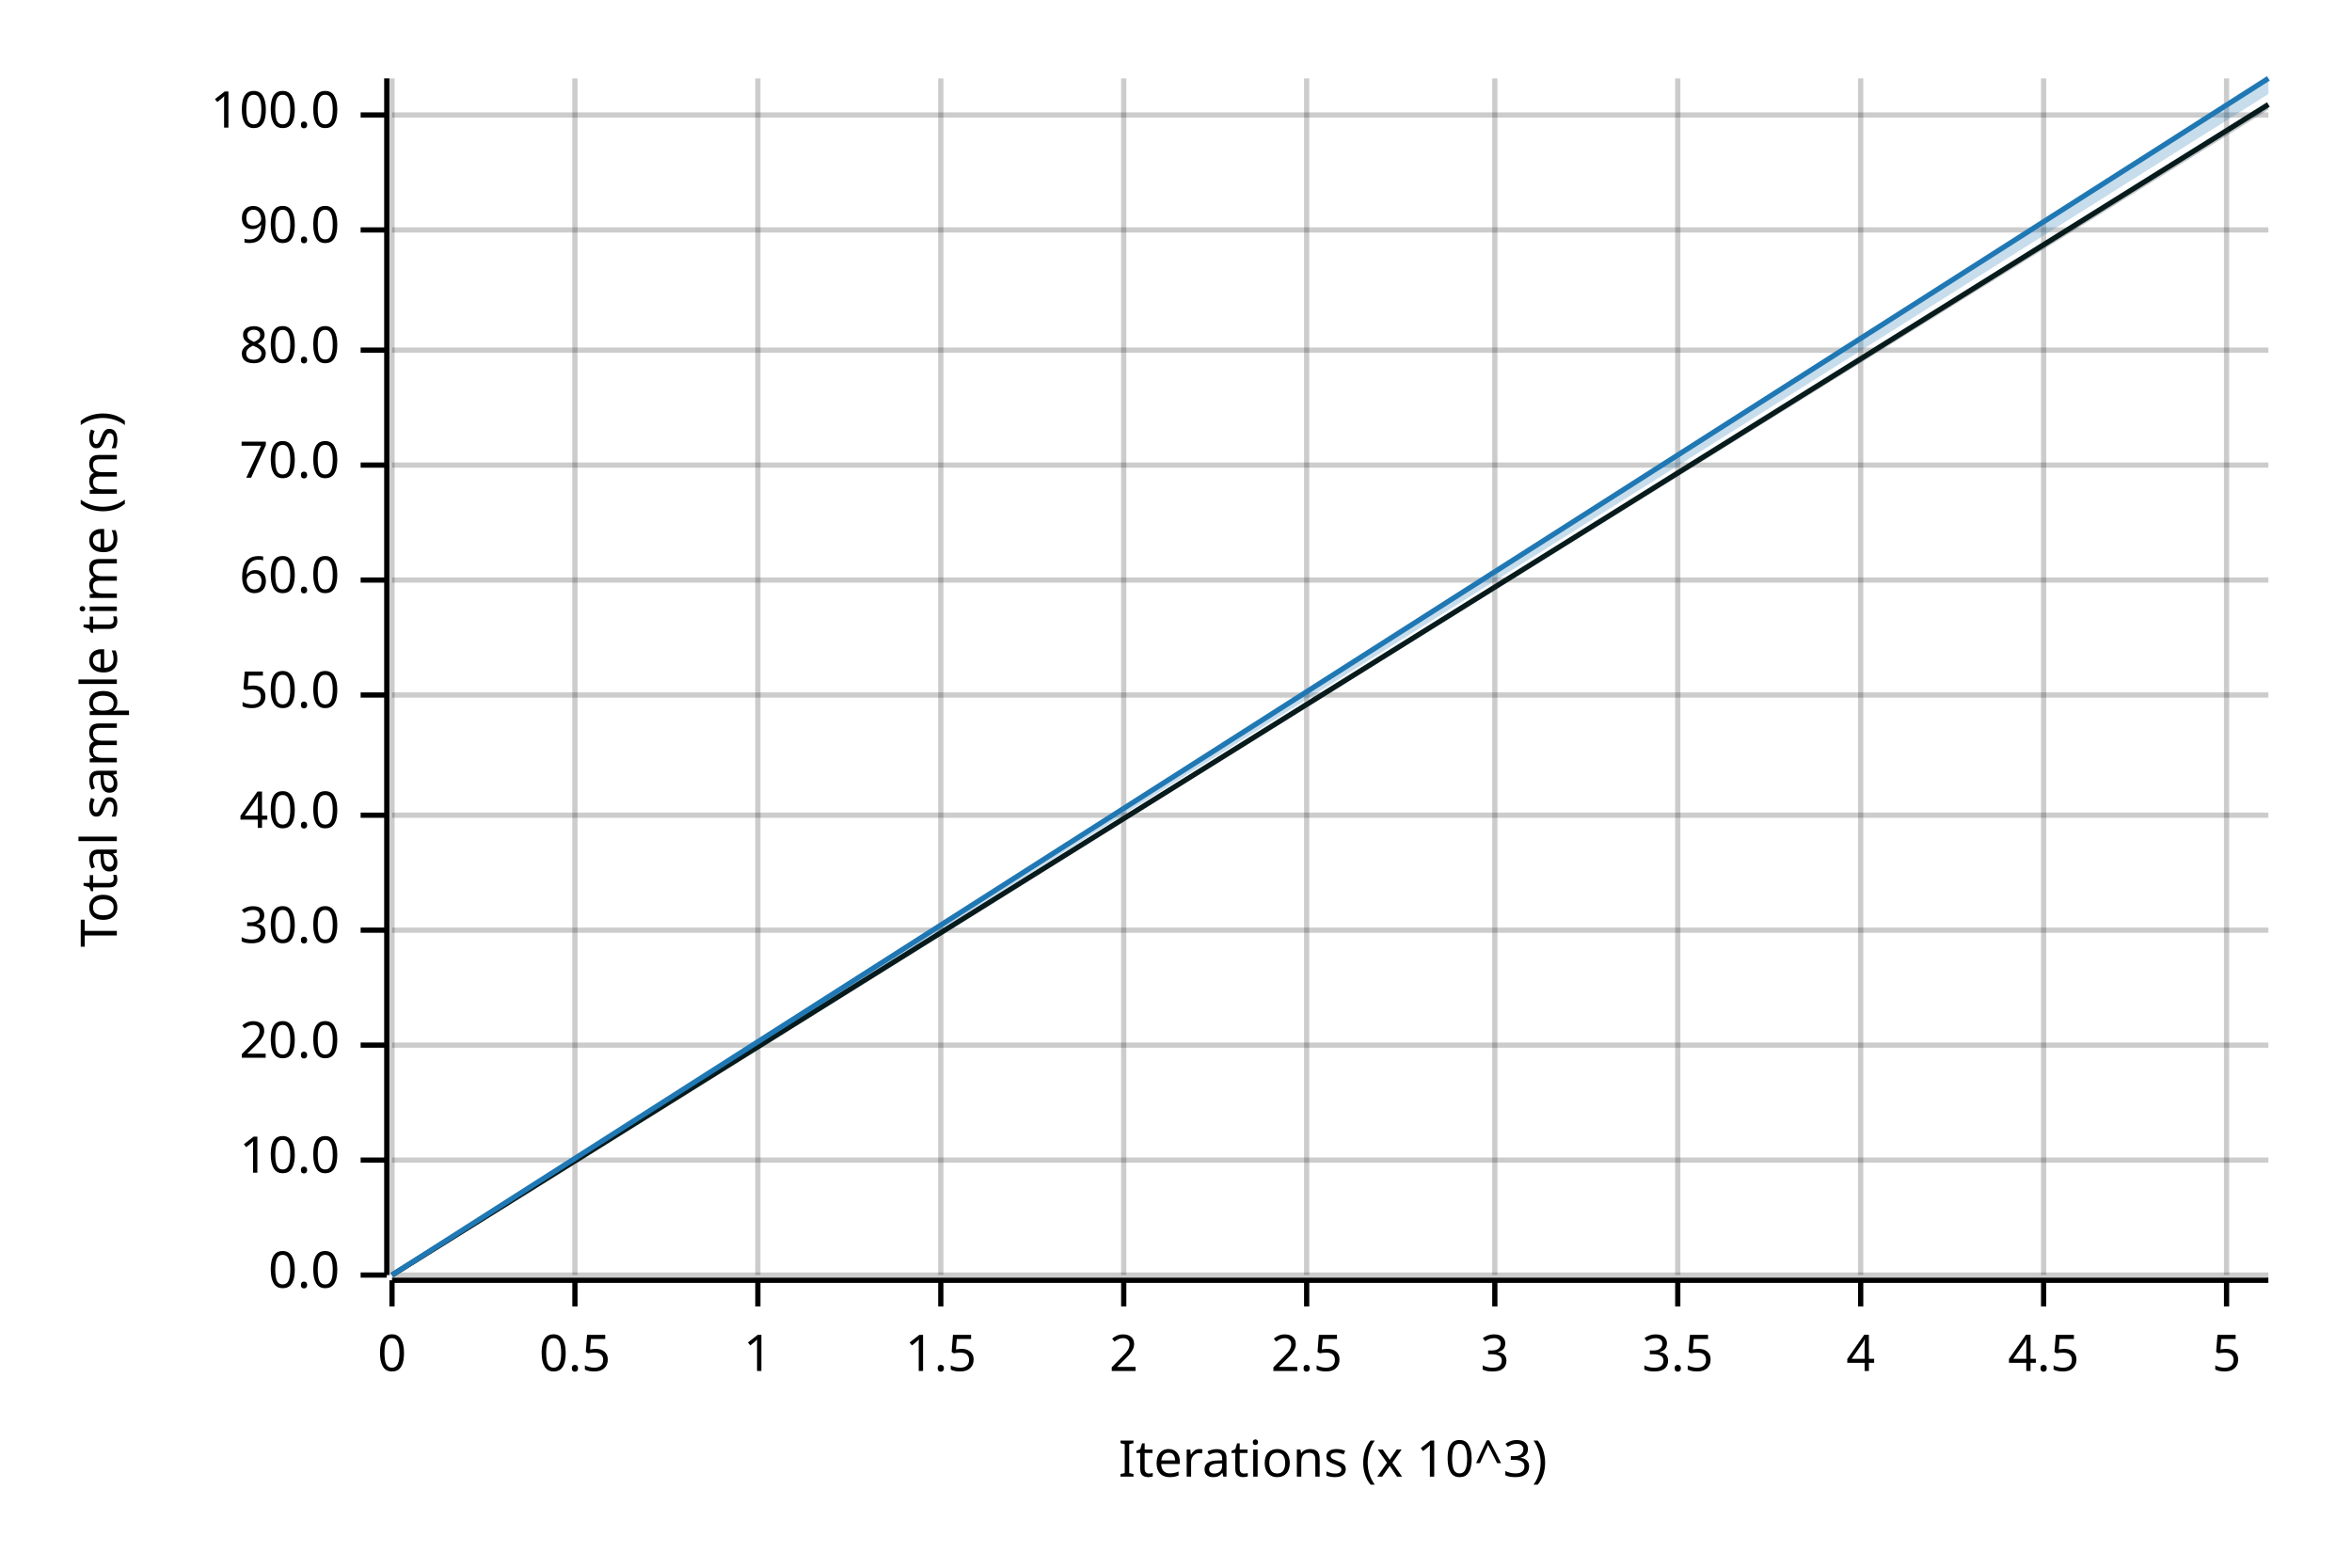
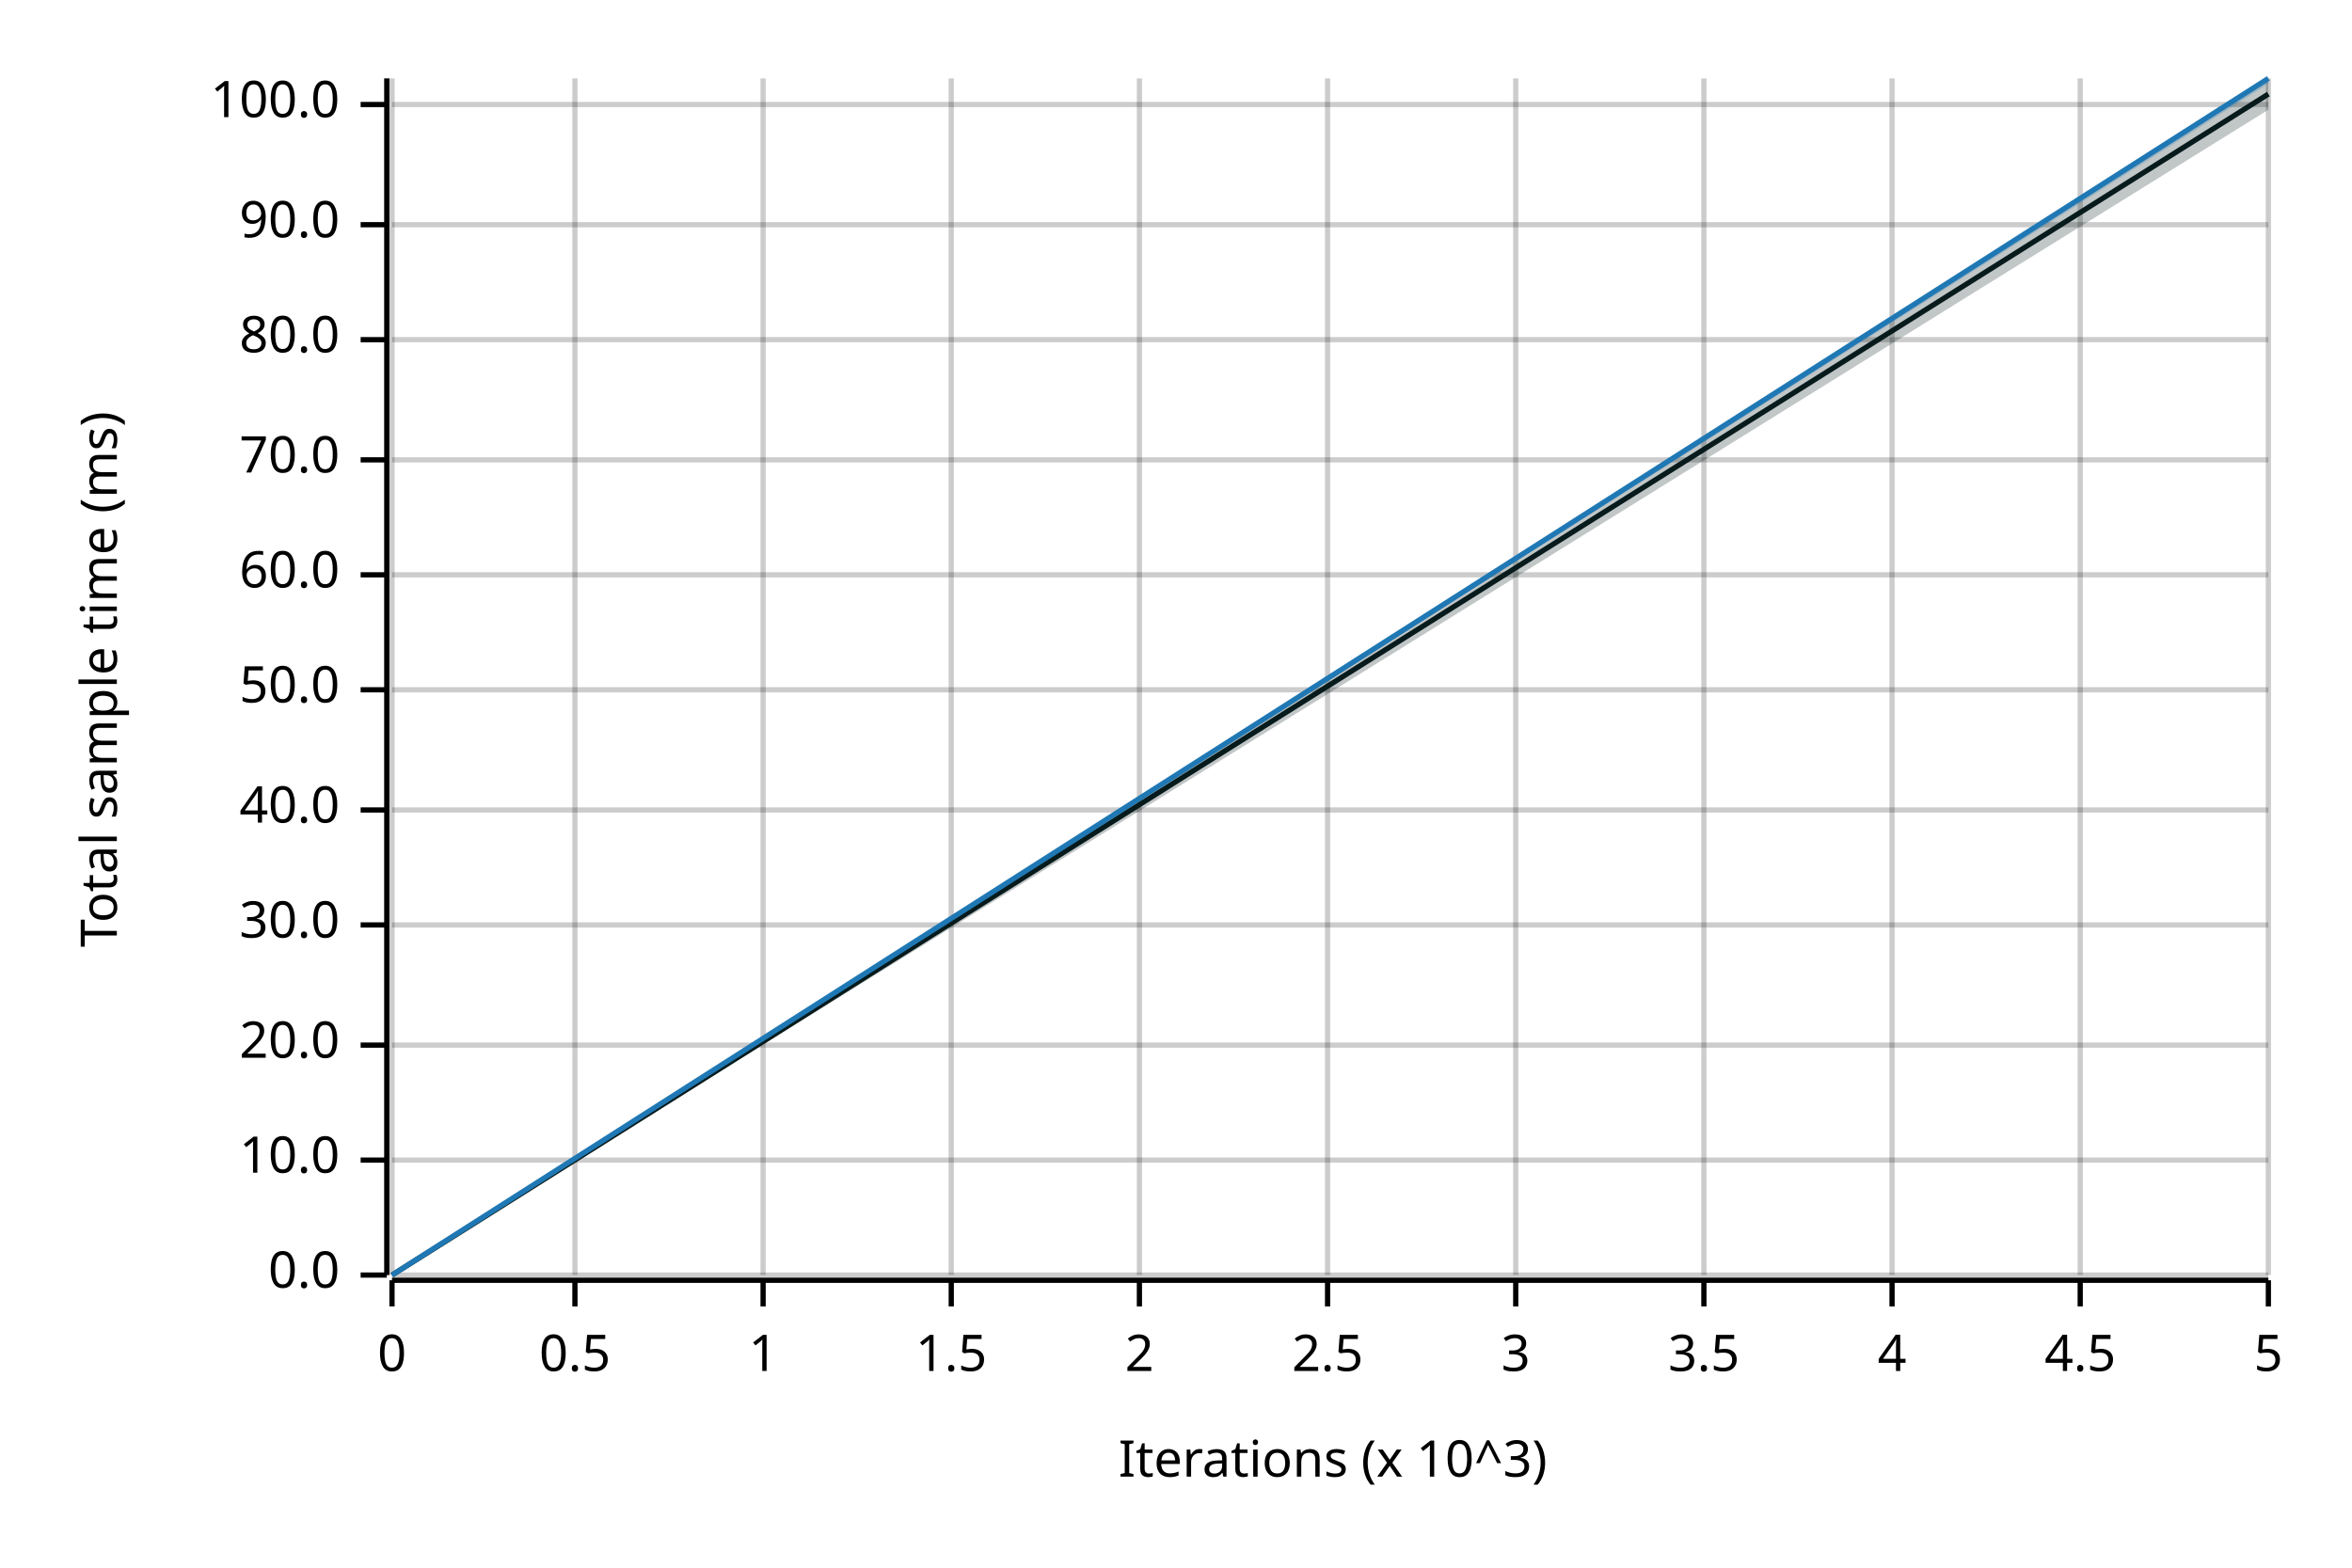
<svg xmlns="http://www.w3.org/2000/svg" width="450" height="300" viewBox="0 0 450 300">
  <text x="15" y="130" dy="0.76em" text-anchor="middle" font-family="sans-serif" font-size="9.677" opacity="1" fill="#000000" transform="rotate(270, 15, 130)">
Total sample time (ms)
</text>
  <text x="255" y="285" dy="-0.5ex" text-anchor="middle" font-family="sans-serif" font-size="9.677" opacity="1" fill="#000000">
Iterations (x 10^3)
</text>
  <line opacity="0.2" stroke="#000000" stroke-width="1" x1="75" y1="244" x2="75" y2="15" />
  <line opacity="0.2" stroke="#000000" stroke-width="1" x1="110" y1="244" x2="110" y2="15" />
-   <line opacity="0.2" stroke="#000000" stroke-width="1" x1="145" y1="244" x2="145" y2="15" />
-   <line opacity="0.2" stroke="#000000" stroke-width="1" x1="180" y1="244" x2="180" y2="15" />
-   <line opacity="0.2" stroke="#000000" stroke-width="1" x1="215" y1="244" x2="215" y2="15" />
-   <line opacity="0.2" stroke="#000000" stroke-width="1" x1="250" y1="244" x2="250" y2="15" />
-   <line opacity="0.2" stroke="#000000" stroke-width="1" x1="286" y1="244" x2="286" y2="15" />
-   <line opacity="0.2" stroke="#000000" stroke-width="1" x1="321" y1="244" x2="321" y2="15" />
-   <line opacity="0.2" stroke="#000000" stroke-width="1" x1="356" y1="244" x2="356" y2="15" />
-   <line opacity="0.2" stroke="#000000" stroke-width="1" x1="391" y1="244" x2="391" y2="15" />
-   <line opacity="0.2" stroke="#000000" stroke-width="1" x1="426" y1="244" x2="426" y2="15" />
+   <line opacity="0.2" stroke="#000000" stroke-width="1" x1="146" y1="244" x2="146" y2="15" />
+   <line opacity="0.2" stroke="#000000" stroke-width="1" x1="182" y1="244" x2="182" y2="15" />
+   <line opacity="0.2" stroke="#000000" stroke-width="1" x1="218" y1="244" x2="218" y2="15" />
+   <line opacity="0.2" stroke="#000000" stroke-width="1" x1="254" y1="244" x2="254" y2="15" />
+   <line opacity="0.2" stroke="#000000" stroke-width="1" x1="290" y1="244" x2="290" y2="15" />
+   <line opacity="0.2" stroke="#000000" stroke-width="1" x1="326" y1="244" x2="326" y2="15" />
+   <line opacity="0.2" stroke="#000000" stroke-width="1" x1="362" y1="244" x2="362" y2="15" />
+   <line opacity="0.2" stroke="#000000" stroke-width="1" x1="398" y1="244" x2="398" y2="15" />
+   <line opacity="0.2" stroke="#000000" stroke-width="1" x1="434" y1="244" x2="434" y2="15" />
  <line opacity="0.2" stroke="#000000" stroke-width="1" x1="75" y1="244" x2="434" y2="244" />
  <line opacity="0.2" stroke="#000000" stroke-width="1" x1="75" y1="222" x2="434" y2="222" />
  <line opacity="0.2" stroke="#000000" stroke-width="1" x1="75" y1="200" x2="434" y2="200" />
-   <line opacity="0.2" stroke="#000000" stroke-width="1" x1="75" y1="178" x2="434" y2="178" />
-   <line opacity="0.2" stroke="#000000" stroke-width="1" x1="75" y1="156" x2="434" y2="156" />
-   <line opacity="0.2" stroke="#000000" stroke-width="1" x1="75" y1="133" x2="434" y2="133" />
-   <line opacity="0.2" stroke="#000000" stroke-width="1" x1="75" y1="111" x2="434" y2="111" />
-   <line opacity="0.2" stroke="#000000" stroke-width="1" x1="75" y1="89" x2="434" y2="89" />
-   <line opacity="0.2" stroke="#000000" stroke-width="1" x1="75" y1="67" x2="434" y2="67" />
-   <line opacity="0.2" stroke="#000000" stroke-width="1" x1="75" y1="44" x2="434" y2="44" />
-   <line opacity="0.2" stroke="#000000" stroke-width="1" x1="75" y1="22" x2="434" y2="22" />
+   <line opacity="0.2" stroke="#000000" stroke-width="1" x1="75" y1="177" x2="434" y2="177" />
+   <line opacity="0.2" stroke="#000000" stroke-width="1" x1="75" y1="155" x2="434" y2="155" />
+   <line opacity="0.2" stroke="#000000" stroke-width="1" x1="75" y1="132" x2="434" y2="132" />
+   <line opacity="0.2" stroke="#000000" stroke-width="1" x1="75" y1="110" x2="434" y2="110" />
+   <line opacity="0.2" stroke="#000000" stroke-width="1" x1="75" y1="88" x2="434" y2="88" />
+   <line opacity="0.2" stroke="#000000" stroke-width="1" x1="75" y1="65" x2="434" y2="65" />
+   <line opacity="0.2" stroke="#000000" stroke-width="1" x1="75" y1="43" x2="434" y2="43" />
+   <line opacity="0.2" stroke="#000000" stroke-width="1" x1="75" y1="20" x2="434" y2="20" />
  <polyline fill="none" opacity="1" stroke="#000000" stroke-width="1" points="74,15 74,244 " />
  <text x="65" y="244" dy="0.5ex" text-anchor="end" font-family="sans-serif" font-size="9.677" opacity="1" fill="#000000">
0.0
</text>
  <polyline fill="none" opacity="1" stroke="#000000" stroke-width="1" points="69,244 74,244 " />
  <text x="65" y="222" dy="0.5ex" text-anchor="end" font-family="sans-serif" font-size="9.677" opacity="1" fill="#000000">
10.0
</text>
  <polyline fill="none" opacity="1" stroke="#000000" stroke-width="1" points="69,222 74,222 " />
  <text x="65" y="200" dy="0.5ex" text-anchor="end" font-family="sans-serif" font-size="9.677" opacity="1" fill="#000000">
20.0
</text>
  <polyline fill="none" opacity="1" stroke="#000000" stroke-width="1" points="69,200 74,200 " />
-   <text x="65" y="178" dy="0.5ex" text-anchor="end" font-family="sans-serif" font-size="9.677" opacity="1" fill="#000000">
+   <text x="65" y="177" dy="0.5ex" text-anchor="end" font-family="sans-serif" font-size="9.677" opacity="1" fill="#000000">
30.0
</text>
-   <polyline fill="none" opacity="1" stroke="#000000" stroke-width="1" points="69,178 74,178 " />
-   <text x="65" y="156" dy="0.5ex" text-anchor="end" font-family="sans-serif" font-size="9.677" opacity="1" fill="#000000">
+   <polyline fill="none" opacity="1" stroke="#000000" stroke-width="1" points="69,177 74,177 " />
+   <text x="65" y="155" dy="0.5ex" text-anchor="end" font-family="sans-serif" font-size="9.677" opacity="1" fill="#000000">
40.0
</text>
-   <polyline fill="none" opacity="1" stroke="#000000" stroke-width="1" points="69,156 74,156 " />
-   <text x="65" y="133" dy="0.5ex" text-anchor="end" font-family="sans-serif" font-size="9.677" opacity="1" fill="#000000">
+   <polyline fill="none" opacity="1" stroke="#000000" stroke-width="1" points="69,155 74,155 " />
+   <text x="65" y="132" dy="0.5ex" text-anchor="end" font-family="sans-serif" font-size="9.677" opacity="1" fill="#000000">
50.0
</text>
-   <polyline fill="none" opacity="1" stroke="#000000" stroke-width="1" points="69,133 74,133 " />
-   <text x="65" y="111" dy="0.5ex" text-anchor="end" font-family="sans-serif" font-size="9.677" opacity="1" fill="#000000">
+   <polyline fill="none" opacity="1" stroke="#000000" stroke-width="1" points="69,132 74,132 " />
+   <text x="65" y="110" dy="0.5ex" text-anchor="end" font-family="sans-serif" font-size="9.677" opacity="1" fill="#000000">
60.0
</text>
-   <polyline fill="none" opacity="1" stroke="#000000" stroke-width="1" points="69,111 74,111 " />
-   <text x="65" y="89" dy="0.5ex" text-anchor="end" font-family="sans-serif" font-size="9.677" opacity="1" fill="#000000">
+   <polyline fill="none" opacity="1" stroke="#000000" stroke-width="1" points="69,110 74,110 " />
+   <text x="65" y="88" dy="0.5ex" text-anchor="end" font-family="sans-serif" font-size="9.677" opacity="1" fill="#000000">
70.0
</text>
-   <polyline fill="none" opacity="1" stroke="#000000" stroke-width="1" points="69,89 74,89 " />
-   <text x="65" y="67" dy="0.5ex" text-anchor="end" font-family="sans-serif" font-size="9.677" opacity="1" fill="#000000">
+   <polyline fill="none" opacity="1" stroke="#000000" stroke-width="1" points="69,88 74,88 " />
+   <text x="65" y="65" dy="0.5ex" text-anchor="end" font-family="sans-serif" font-size="9.677" opacity="1" fill="#000000">
80.0
</text>
-   <polyline fill="none" opacity="1" stroke="#000000" stroke-width="1" points="69,67 74,67 " />
-   <text x="65" y="44" dy="0.5ex" text-anchor="end" font-family="sans-serif" font-size="9.677" opacity="1" fill="#000000">
+   <polyline fill="none" opacity="1" stroke="#000000" stroke-width="1" points="69,65 74,65 " />
+   <text x="65" y="43" dy="0.5ex" text-anchor="end" font-family="sans-serif" font-size="9.677" opacity="1" fill="#000000">
90.0
</text>
-   <polyline fill="none" opacity="1" stroke="#000000" stroke-width="1" points="69,44 74,44 " />
-   <text x="65" y="22" dy="0.5ex" text-anchor="end" font-family="sans-serif" font-size="9.677" opacity="1" fill="#000000">
+   <polyline fill="none" opacity="1" stroke="#000000" stroke-width="1" points="69,43 74,43 " />
+   <text x="65" y="20" dy="0.5ex" text-anchor="end" font-family="sans-serif" font-size="9.677" opacity="1" fill="#000000">
100.0
</text>
-   <polyline fill="none" opacity="1" stroke="#000000" stroke-width="1" points="69,22 74,22 " />
+   <polyline fill="none" opacity="1" stroke="#000000" stroke-width="1" points="69,20 74,20 " />
  <polyline fill="none" opacity="1" stroke="#000000" stroke-width="1" points="75,245 434,245 " />
  <text x="75" y="255" dy="0.76em" text-anchor="middle" font-family="sans-serif" font-size="9.677" opacity="1" fill="#000000">
0
</text>
  <polyline fill="none" opacity="1" stroke="#000000" stroke-width="1" points="75,245 75,250 " />
  <text x="110" y="255" dy="0.76em" text-anchor="middle" font-family="sans-serif" font-size="9.677" opacity="1" fill="#000000">
0.5
</text>
  <polyline fill="none" opacity="1" stroke="#000000" stroke-width="1" points="110,245 110,250 " />
-   <text x="145" y="255" dy="0.76em" text-anchor="middle" font-family="sans-serif" font-size="9.677" opacity="1" fill="#000000">
+   <text x="146" y="255" dy="0.76em" text-anchor="middle" font-family="sans-serif" font-size="9.677" opacity="1" fill="#000000">
1
</text>
-   <polyline fill="none" opacity="1" stroke="#000000" stroke-width="1" points="145,245 145,250 " />
-   <text x="180" y="255" dy="0.76em" text-anchor="middle" font-family="sans-serif" font-size="9.677" opacity="1" fill="#000000">
+   <polyline fill="none" opacity="1" stroke="#000000" stroke-width="1" points="146,245 146,250 " />
+   <text x="182" y="255" dy="0.76em" text-anchor="middle" font-family="sans-serif" font-size="9.677" opacity="1" fill="#000000">
1.5
</text>
-   <polyline fill="none" opacity="1" stroke="#000000" stroke-width="1" points="180,245 180,250 " />
-   <text x="215" y="255" dy="0.76em" text-anchor="middle" font-family="sans-serif" font-size="9.677" opacity="1" fill="#000000">
+   <polyline fill="none" opacity="1" stroke="#000000" stroke-width="1" points="182,245 182,250 " />
+   <text x="218" y="255" dy="0.76em" text-anchor="middle" font-family="sans-serif" font-size="9.677" opacity="1" fill="#000000">
2
</text>
-   <polyline fill="none" opacity="1" stroke="#000000" stroke-width="1" points="215,245 215,250 " />
-   <text x="250" y="255" dy="0.76em" text-anchor="middle" font-family="sans-serif" font-size="9.677" opacity="1" fill="#000000">
+   <polyline fill="none" opacity="1" stroke="#000000" stroke-width="1" points="218,245 218,250 " />
+   <text x="254" y="255" dy="0.76em" text-anchor="middle" font-family="sans-serif" font-size="9.677" opacity="1" fill="#000000">
2.5
</text>
-   <polyline fill="none" opacity="1" stroke="#000000" stroke-width="1" points="250,245 250,250 " />
-   <text x="286" y="255" dy="0.76em" text-anchor="middle" font-family="sans-serif" font-size="9.677" opacity="1" fill="#000000">
+   <polyline fill="none" opacity="1" stroke="#000000" stroke-width="1" points="254,245 254,250 " />
+   <text x="290" y="255" dy="0.76em" text-anchor="middle" font-family="sans-serif" font-size="9.677" opacity="1" fill="#000000">
3
</text>
-   <polyline fill="none" opacity="1" stroke="#000000" stroke-width="1" points="286,245 286,250 " />
-   <text x="321" y="255" dy="0.76em" text-anchor="middle" font-family="sans-serif" font-size="9.677" opacity="1" fill="#000000">
+   <polyline fill="none" opacity="1" stroke="#000000" stroke-width="1" points="290,245 290,250 " />
+   <text x="326" y="255" dy="0.76em" text-anchor="middle" font-family="sans-serif" font-size="9.677" opacity="1" fill="#000000">
3.5
</text>
-   <polyline fill="none" opacity="1" stroke="#000000" stroke-width="1" points="321,245 321,250 " />
-   <text x="356" y="255" dy="0.76em" text-anchor="middle" font-family="sans-serif" font-size="9.677" opacity="1" fill="#000000">
+   <polyline fill="none" opacity="1" stroke="#000000" stroke-width="1" points="326,245 326,250 " />
+   <text x="362" y="255" dy="0.76em" text-anchor="middle" font-family="sans-serif" font-size="9.677" opacity="1" fill="#000000">
4
</text>
-   <polyline fill="none" opacity="1" stroke="#000000" stroke-width="1" points="356,245 356,250 " />
-   <text x="391" y="255" dy="0.76em" text-anchor="middle" font-family="sans-serif" font-size="9.677" opacity="1" fill="#000000">
+   <polyline fill="none" opacity="1" stroke="#000000" stroke-width="1" points="362,245 362,250 " />
+   <text x="398" y="255" dy="0.76em" text-anchor="middle" font-family="sans-serif" font-size="9.677" opacity="1" fill="#000000">
4.5
</text>
-   <polyline fill="none" opacity="1" stroke="#000000" stroke-width="1" points="391,245 391,250 " />
-   <text x="426" y="255" dy="0.76em" text-anchor="middle" font-family="sans-serif" font-size="9.677" opacity="1" fill="#000000">
+   <polyline fill="none" opacity="1" stroke="#000000" stroke-width="1" points="398,245 398,250 " />
+   <text x="434" y="255" dy="0.76em" text-anchor="middle" font-family="sans-serif" font-size="9.677" opacity="1" fill="#000000">
5
</text>
-   <polyline fill="none" opacity="1" stroke="#000000" stroke-width="1" points="426,245 426,250 " />
-   <polyline fill="none" opacity="1" stroke="#071A1C" stroke-width="1" points="75,244 434,20 " />
-   <polygon opacity="0.25" fill="#071A1C" points="75,244 434,21 434,20 " />
+   <polyline fill="none" opacity="1" stroke="#000000" stroke-width="1" points="434,245 434,250 " />
+   <polyline fill="none" opacity="1" stroke="#071A1C" stroke-width="1" points="75,244 434,18 " />
+   <polygon opacity="0.25" fill="#071A1C" points="75,244 434,21 434,15 " />
  <polyline fill="none" opacity="1" stroke="#1F78B4" stroke-width="1" points="75,244 434,15 " />
-   <polygon opacity="0.25" fill="#1F78B4" points="75,244 434,18 434,15 " />
+   <polygon opacity="0.25" fill="#1F78B4" points="75,244 434,16 434,15 " />
</svg>
